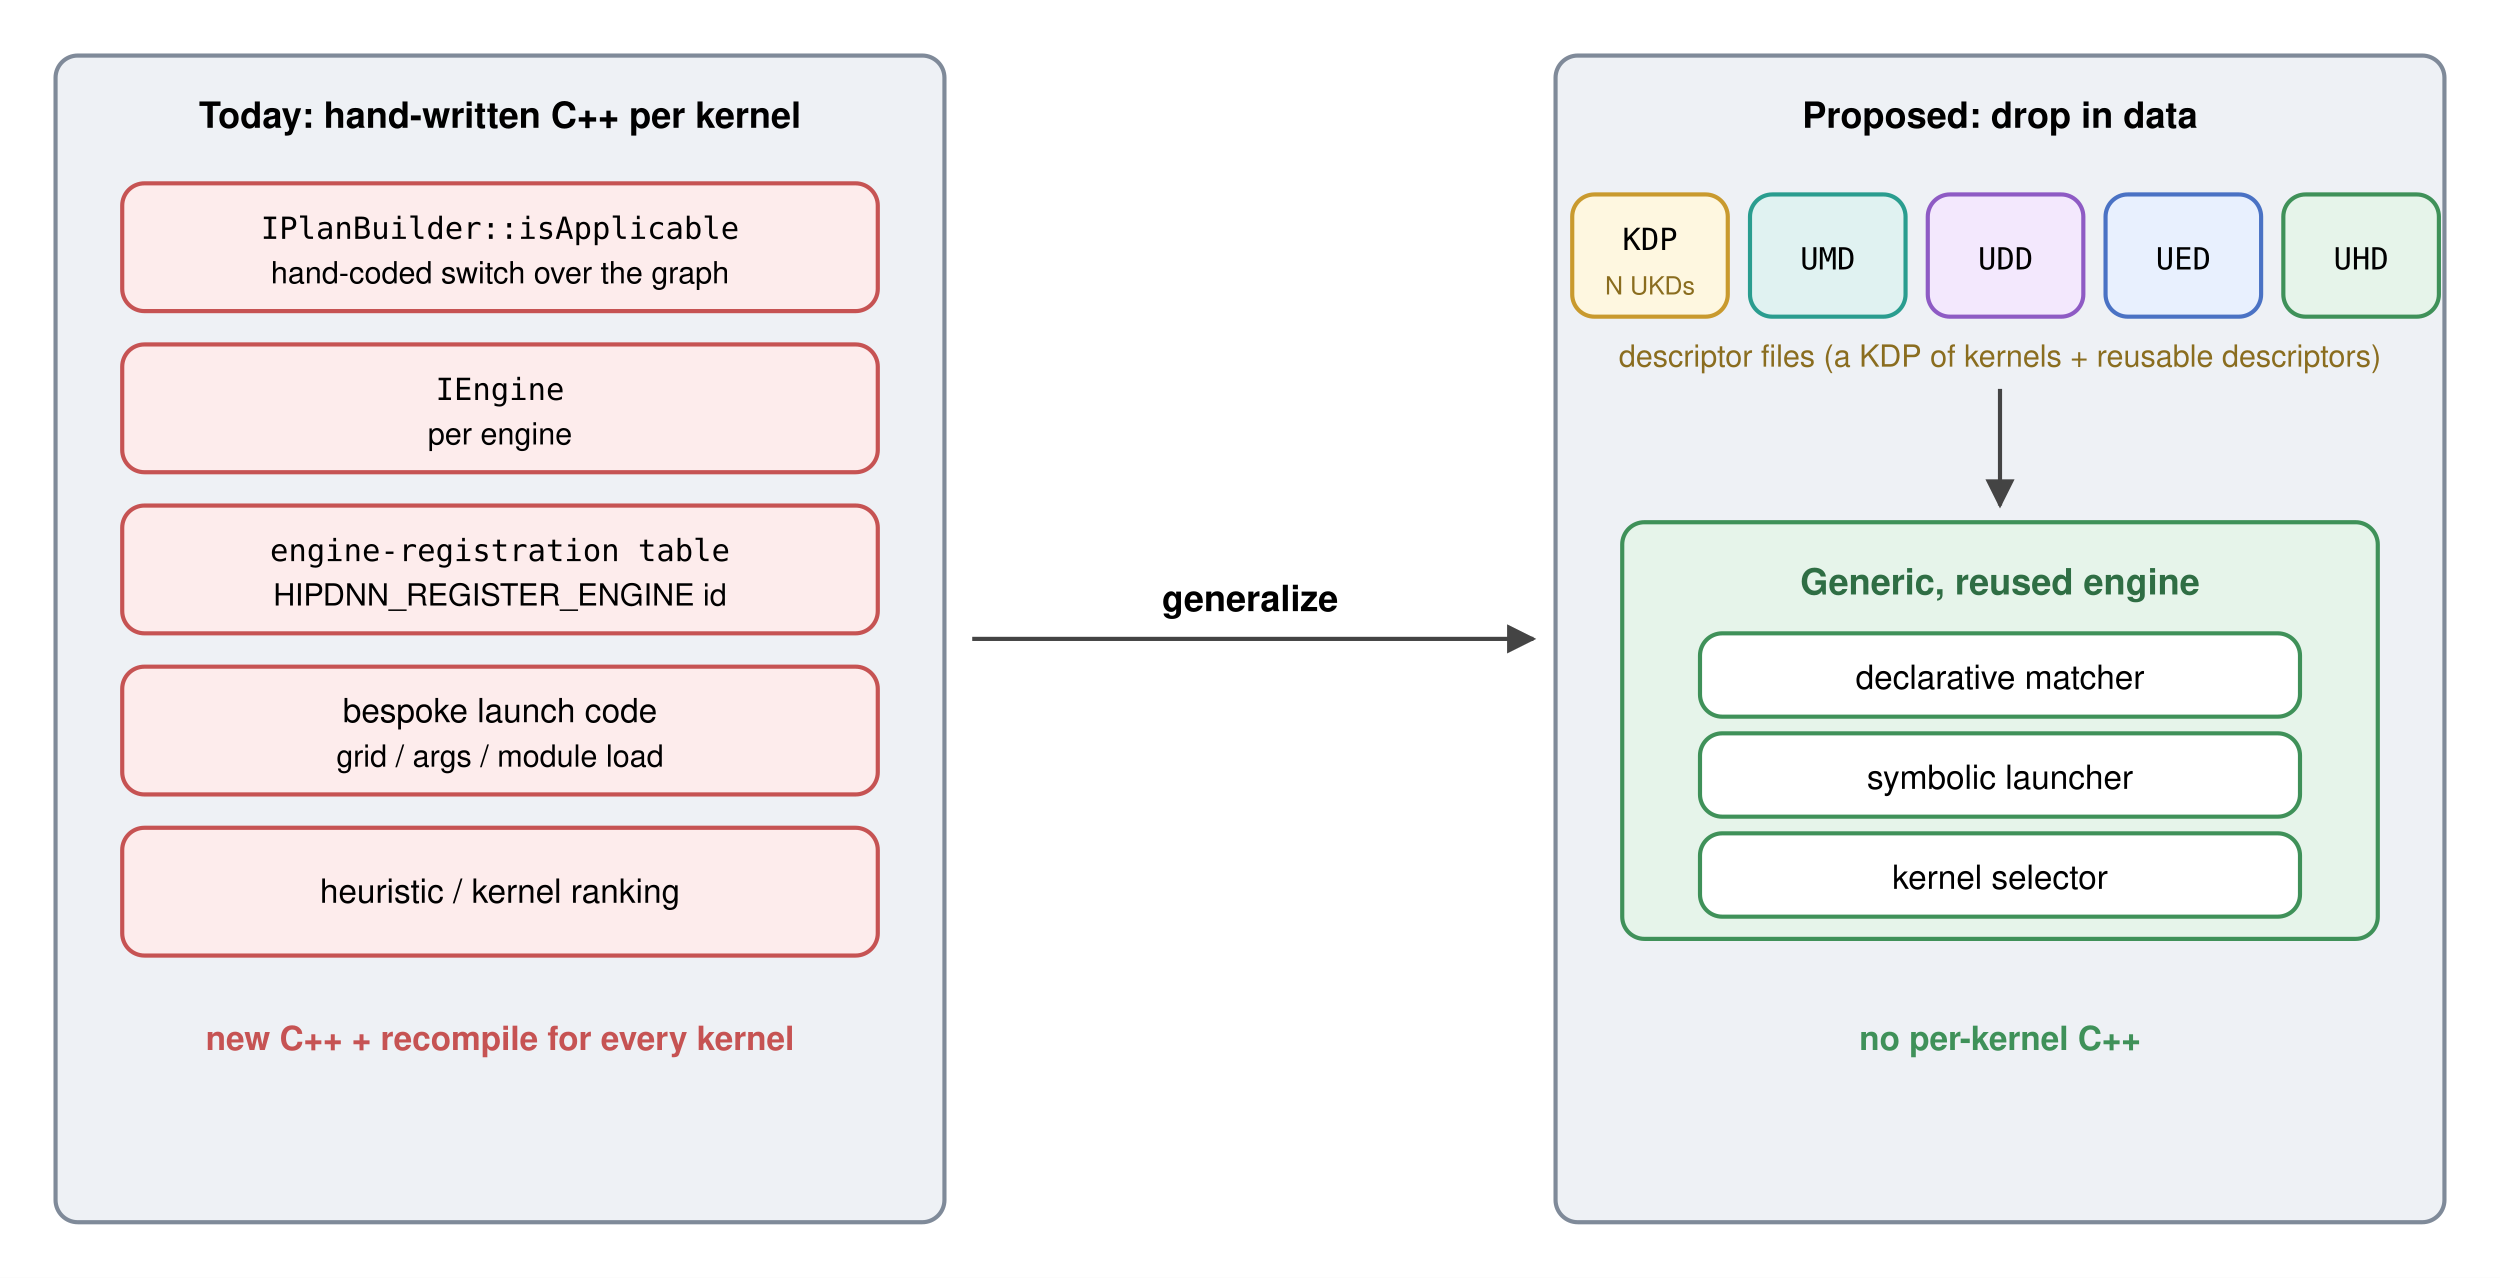
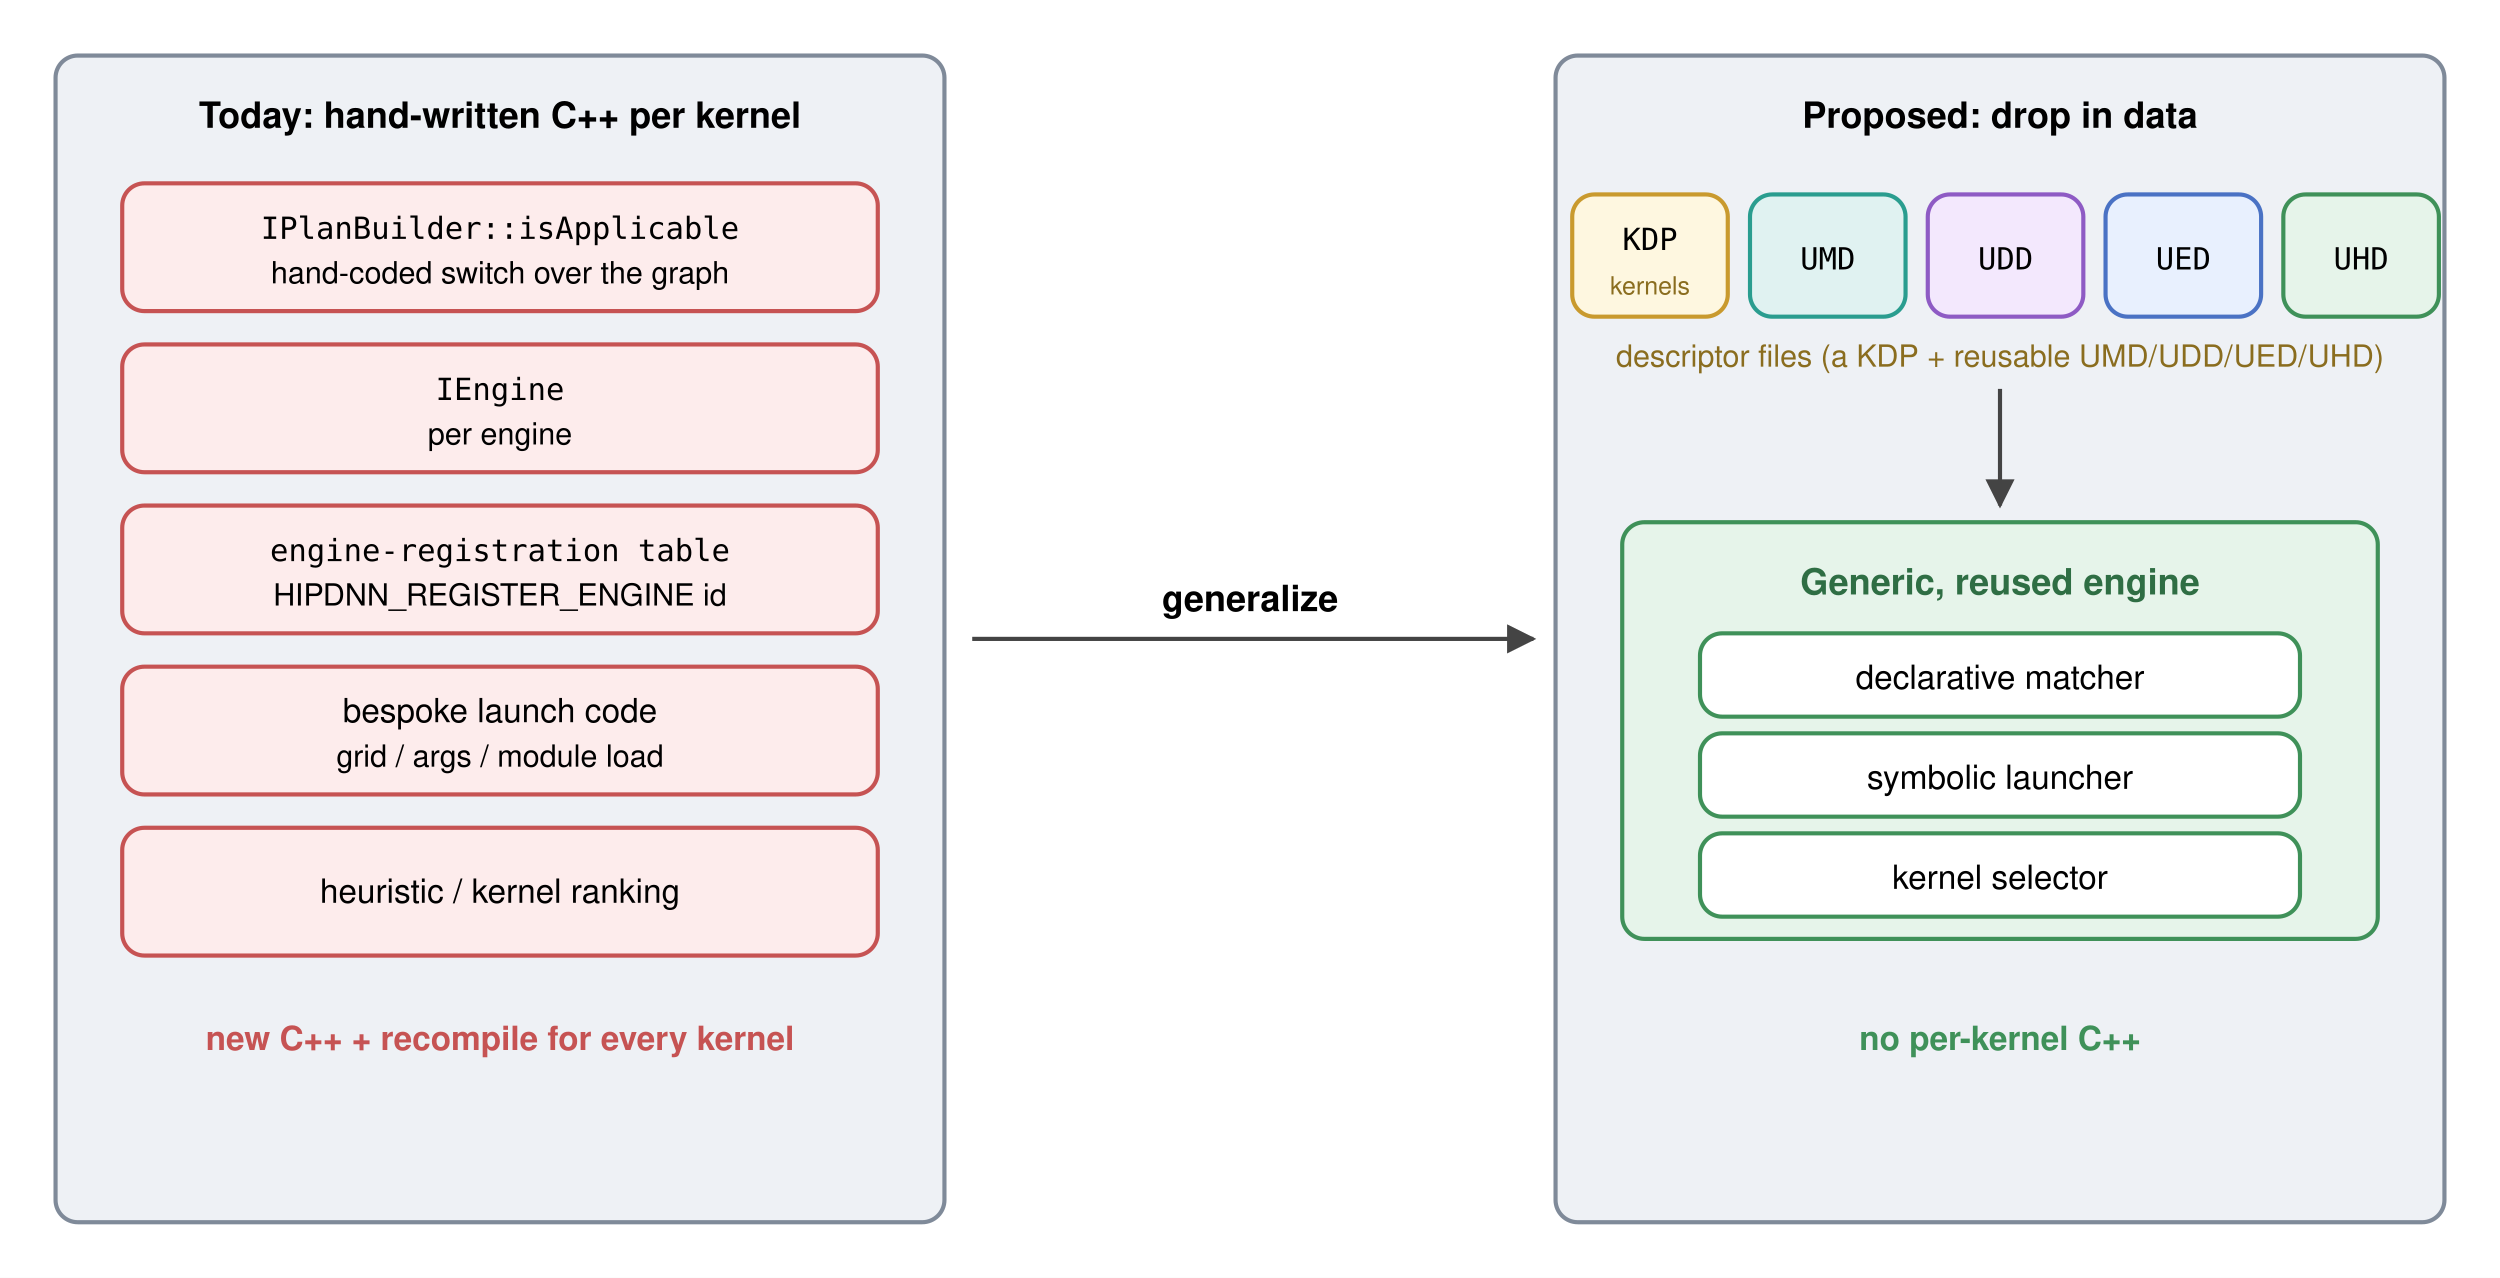
<svg xmlns="http://www.w3.org/2000/svg" viewBox="0 0 900 460" width="900" height="460" font-family="'Segoe UI', Helvetica, Arial, sans-serif" font-size="13">
  <rect x="0" y="0" width="100%" height="100%" fill="#ffffff" />
  <defs>
    <marker id="arrowBA" viewBox="0 0 10 10" refX="9" refY="5" markerWidth="7" markerHeight="7" orient="auto-start-reverse">
      <path d="M0 0 L10 5 L0 10 z" fill="#444" />
    </marker>
  </defs>
  <rect x="20" y="20" width="320" height="420" rx="8" fill="#eef1f5" stroke="#7f8a99" stroke-width="1.5" />
  <text x="180" y="46" text-anchor="middle" font-weight="600">Today: hand-written C++ per kernel</text>
  <rect x="44" y="66" width="272" height="46" rx="8" fill="#fdecec" stroke="#c65353" stroke-width="1.5" />
  <text x="180" y="86" text-anchor="middle" font-family="Consolas, monospace" font-size="11">IPlanBuilder::isApplicable</text>
  <text x="180" y="102" text-anchor="middle" font-size="11">hand-coded switch over the graph</text>
  <rect x="44" y="124" width="272" height="46" rx="8" fill="#fdecec" stroke="#c65353" stroke-width="1.5" />
  <text x="180" y="144" text-anchor="middle" font-family="Consolas, monospace" font-size="11">IEngine</text>
  <text x="180" y="160" text-anchor="middle" font-size="11">per engine</text>
  <rect x="44" y="182" width="272" height="46" rx="8" fill="#fdecec" stroke="#c65353" stroke-width="1.5" />
  <text x="180" y="202" text-anchor="middle" font-family="Consolas, monospace" font-size="11">engine-registration table</text>
  <text x="180" y="218" text-anchor="middle" font-size="11">HIPDNN_REGISTER_ENGINE id</text>
  <rect x="44" y="240" width="272" height="46" rx="8" fill="#fdecec" stroke="#c65353" stroke-width="1.5" />
  <text x="180" y="260" text-anchor="middle" font-size="12">bespoke launch code</text>
  <text x="180" y="276" text-anchor="middle" font-size="11">grid / args / module load</text>
  <rect x="44" y="298" width="272" height="46" rx="8" fill="#fdecec" stroke="#c65353" stroke-width="1.5" />
  <text x="180" y="325" text-anchor="middle" font-size="12">heuristic / kernel ranking</text>
  <text x="180" y="378" text-anchor="middle" font-size="12" fill="#c65353" font-weight="600">new C++ + recompile for every kernel</text>
  <line x1="350" y1="230" x2="552" y2="230" stroke="#444" stroke-width="1.5" marker-end="url(#arrowBA)" />
  <text x="450" y="220" text-anchor="middle" font-size="13" font-weight="600">generalize</text>
  <rect x="560" y="20" width="320" height="420" rx="8" fill="#eef1f5" stroke="#7f8a99" stroke-width="1.5" />
  <text x="720" y="46" text-anchor="middle" font-weight="600">Proposed: drop in data</text>
  <rect x="566" y="70" width="56" height="44" rx="8" fill="#fef7e0" stroke="#c99a2e" stroke-width="1.5" />
  <text x="594" y="90" text-anchor="middle" font-family="Consolas, monospace" font-size="11">KDP</text>
-   <text x="594" y="106" text-anchor="middle" font-size="9" fill="#8a6d1f">N UKDs</text>
+   <text x="594" y="106" text-anchor="middle" font-size="9" fill="#8a6d1f">kernels</text>
  <rect x="630" y="70" width="56" height="44" rx="8" fill="#e0f2f1" stroke="#2a9d8f" stroke-width="1.5" />
  <text x="658" y="97" text-anchor="middle" font-family="Consolas, monospace" font-size="11">UMD</text>
  <rect x="694" y="70" width="56" height="44" rx="8" fill="#f3e8fd" stroke="#8e5bc4" stroke-width="1.5" />
  <text x="722" y="97" text-anchor="middle" font-family="Consolas, monospace" font-size="11">UDD</text>
  <rect x="758" y="70" width="56" height="44" rx="8" fill="#e8f0fe" stroke="#4a72c4" stroke-width="1.5" />
  <text x="786" y="97" text-anchor="middle" font-family="Consolas, monospace" font-size="11">UED</text>
  <rect x="822" y="70" width="56" height="44" rx="8" fill="#e6f4ea" stroke="#3f9159" stroke-width="1.5" />
  <text x="850" y="97" text-anchor="middle" font-family="Consolas, monospace" font-size="11">UHD</text>
-   <text x="720" y="132" text-anchor="middle" font-size="11" fill="#8a6d1f">descriptor files (a KDP of kernels + reusable descriptors)</text>
+   <text x="720" y="132" text-anchor="middle" font-size="11" fill="#8a6d1f">descriptor files (a KDP + reusable UMD/UDD/UED/UHD)</text>
  <line x1="720" y1="140" x2="720" y2="182" stroke="#444" stroke-width="1.5" marker-end="url(#arrowBA)" />
  <rect x="584" y="188" width="272" height="150" rx="8" fill="#e6f4ea" stroke="#3f9159" stroke-width="1.5" />
  <text x="720" y="214" text-anchor="middle" font-weight="600" fill="#2f6e44">Generic, reused engine</text>
  <rect x="612" y="228" width="216" height="30" rx="8" fill="#ffffff" stroke="#3f9159" stroke-width="1.5" />
  <text x="720" y="248" text-anchor="middle" font-size="12">declarative matcher</text>
  <rect x="612" y="264" width="216" height="30" rx="8" fill="#ffffff" stroke="#3f9159" stroke-width="1.5" />
  <text x="720" y="284" text-anchor="middle" font-size="12">symbolic launcher</text>
  <rect x="612" y="300" width="216" height="30" rx="8" fill="#ffffff" stroke="#3f9159" stroke-width="1.5" />
  <text x="720" y="320" text-anchor="middle" font-size="12">kernel selector</text>
  <text x="720" y="378" text-anchor="middle" font-size="12" fill="#3f9159" font-weight="600">no per-kernel C++</text>
</svg>
